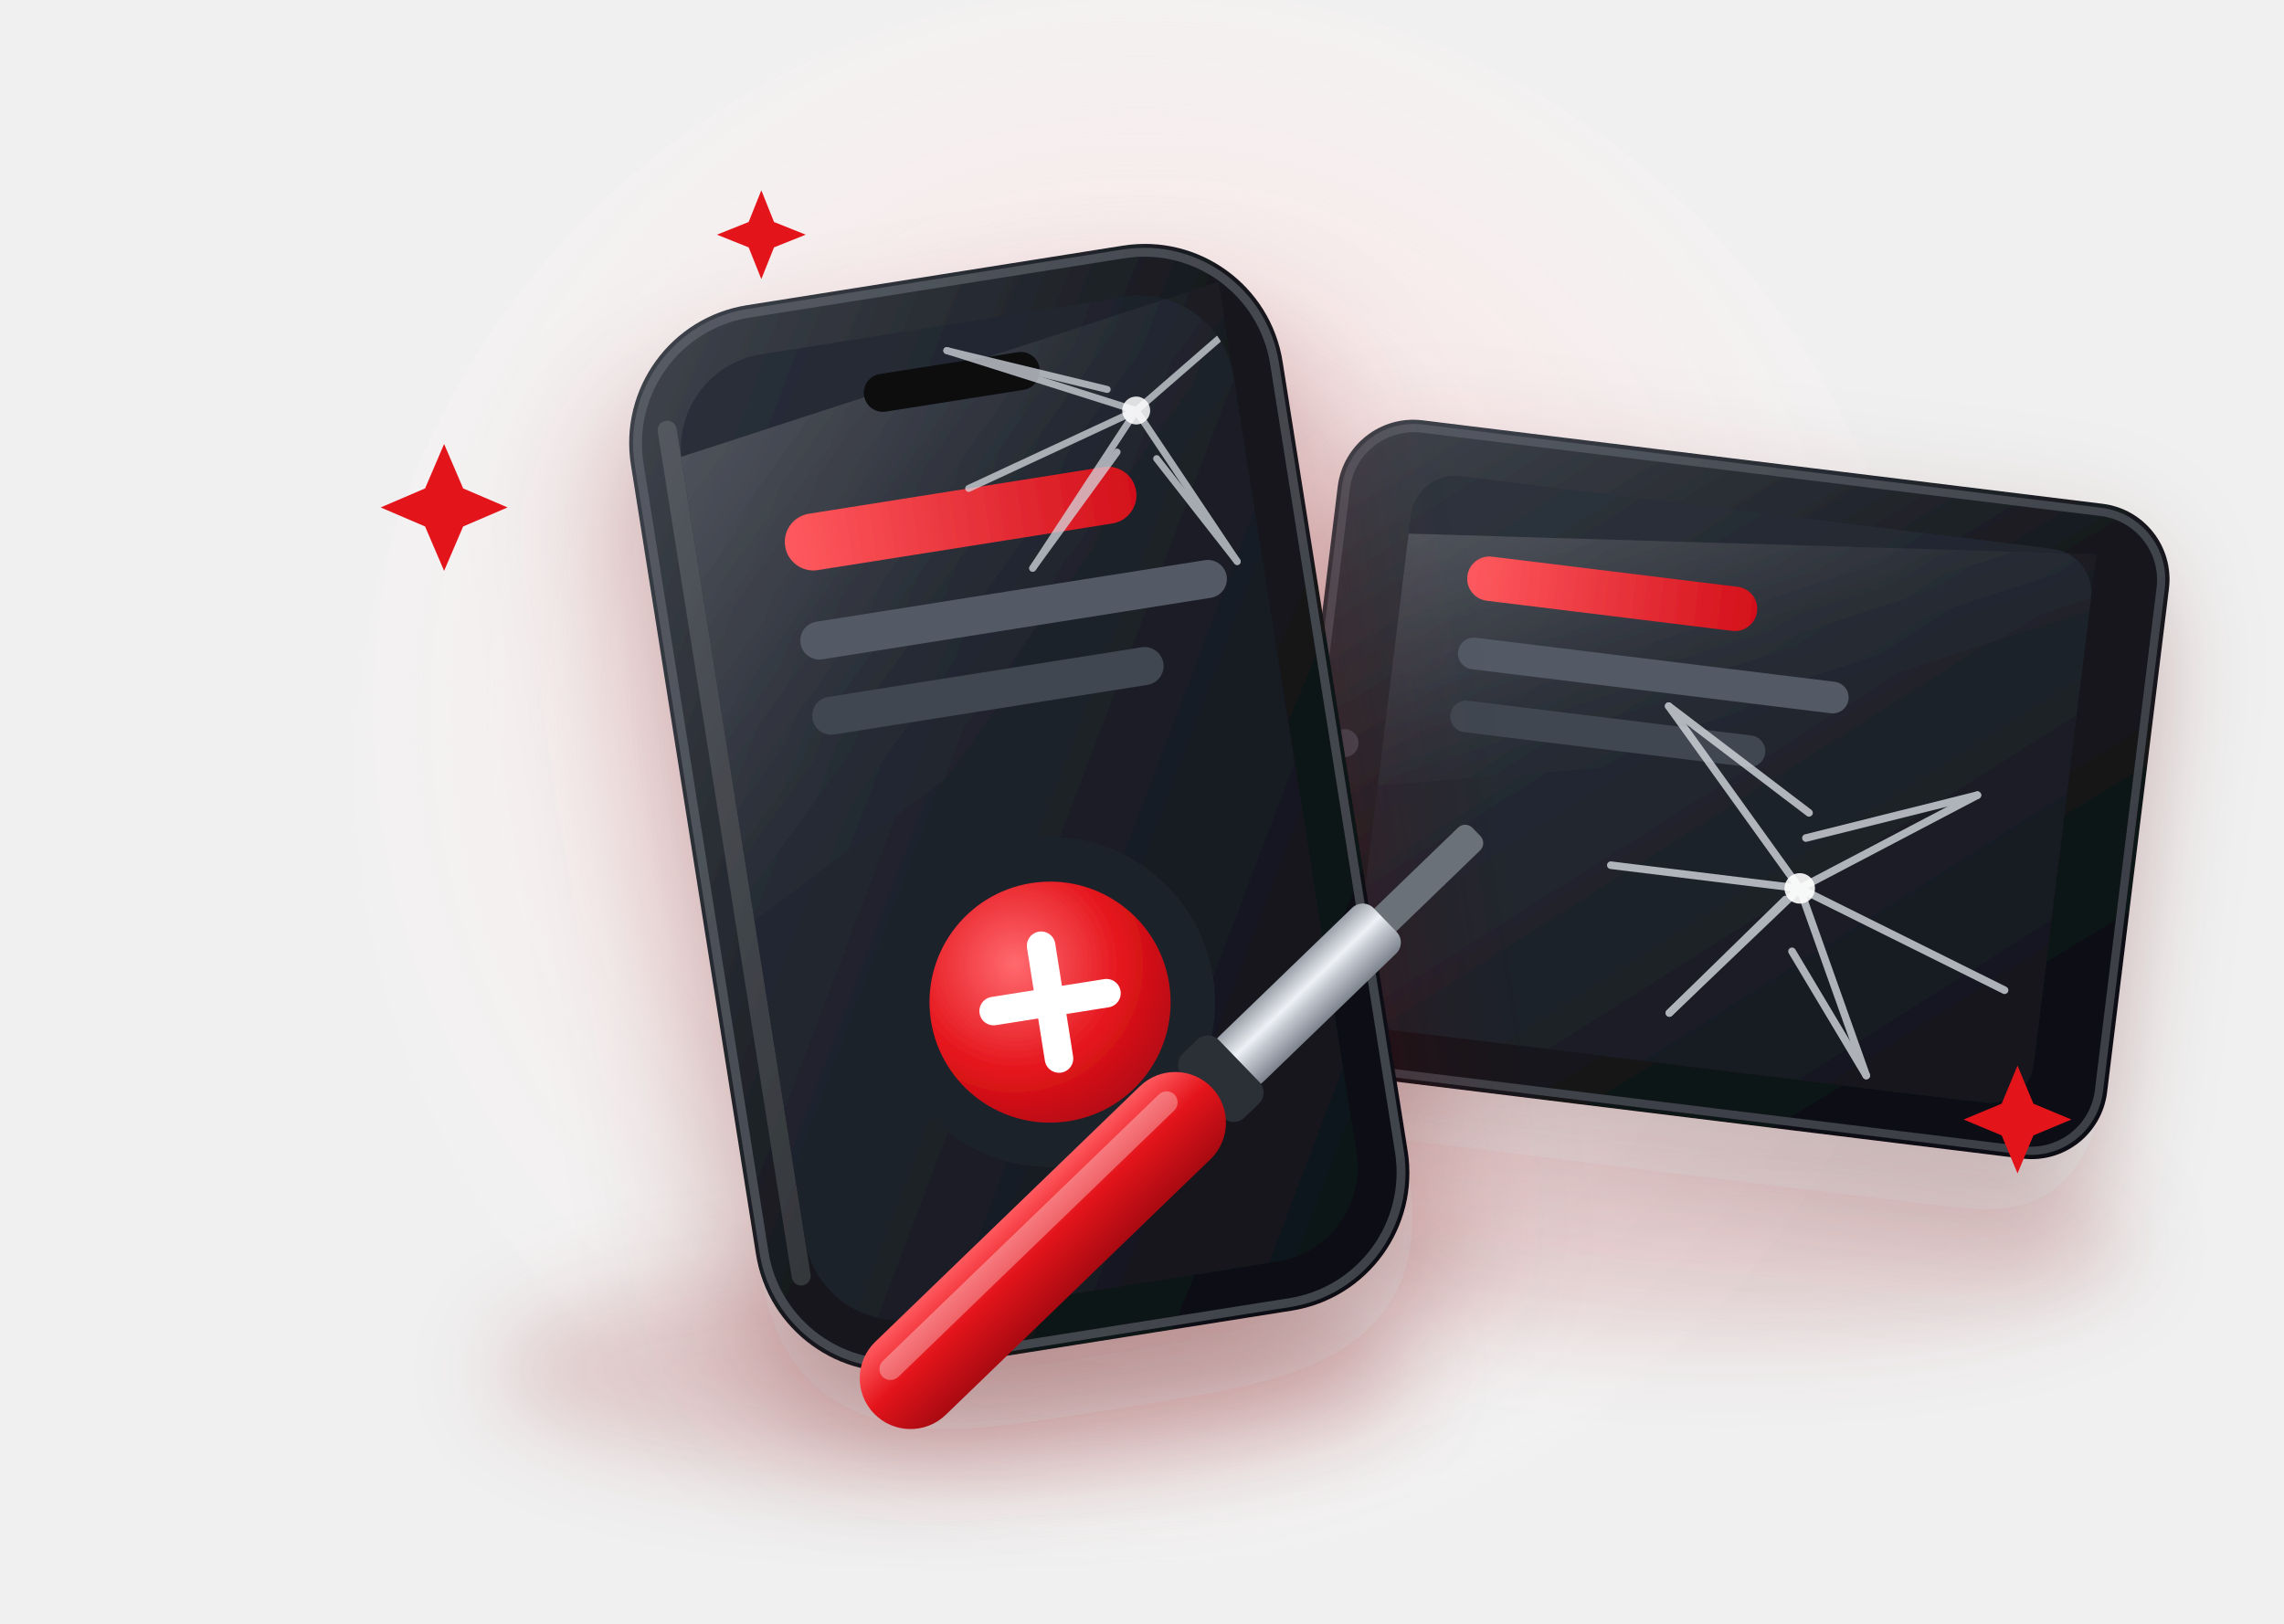
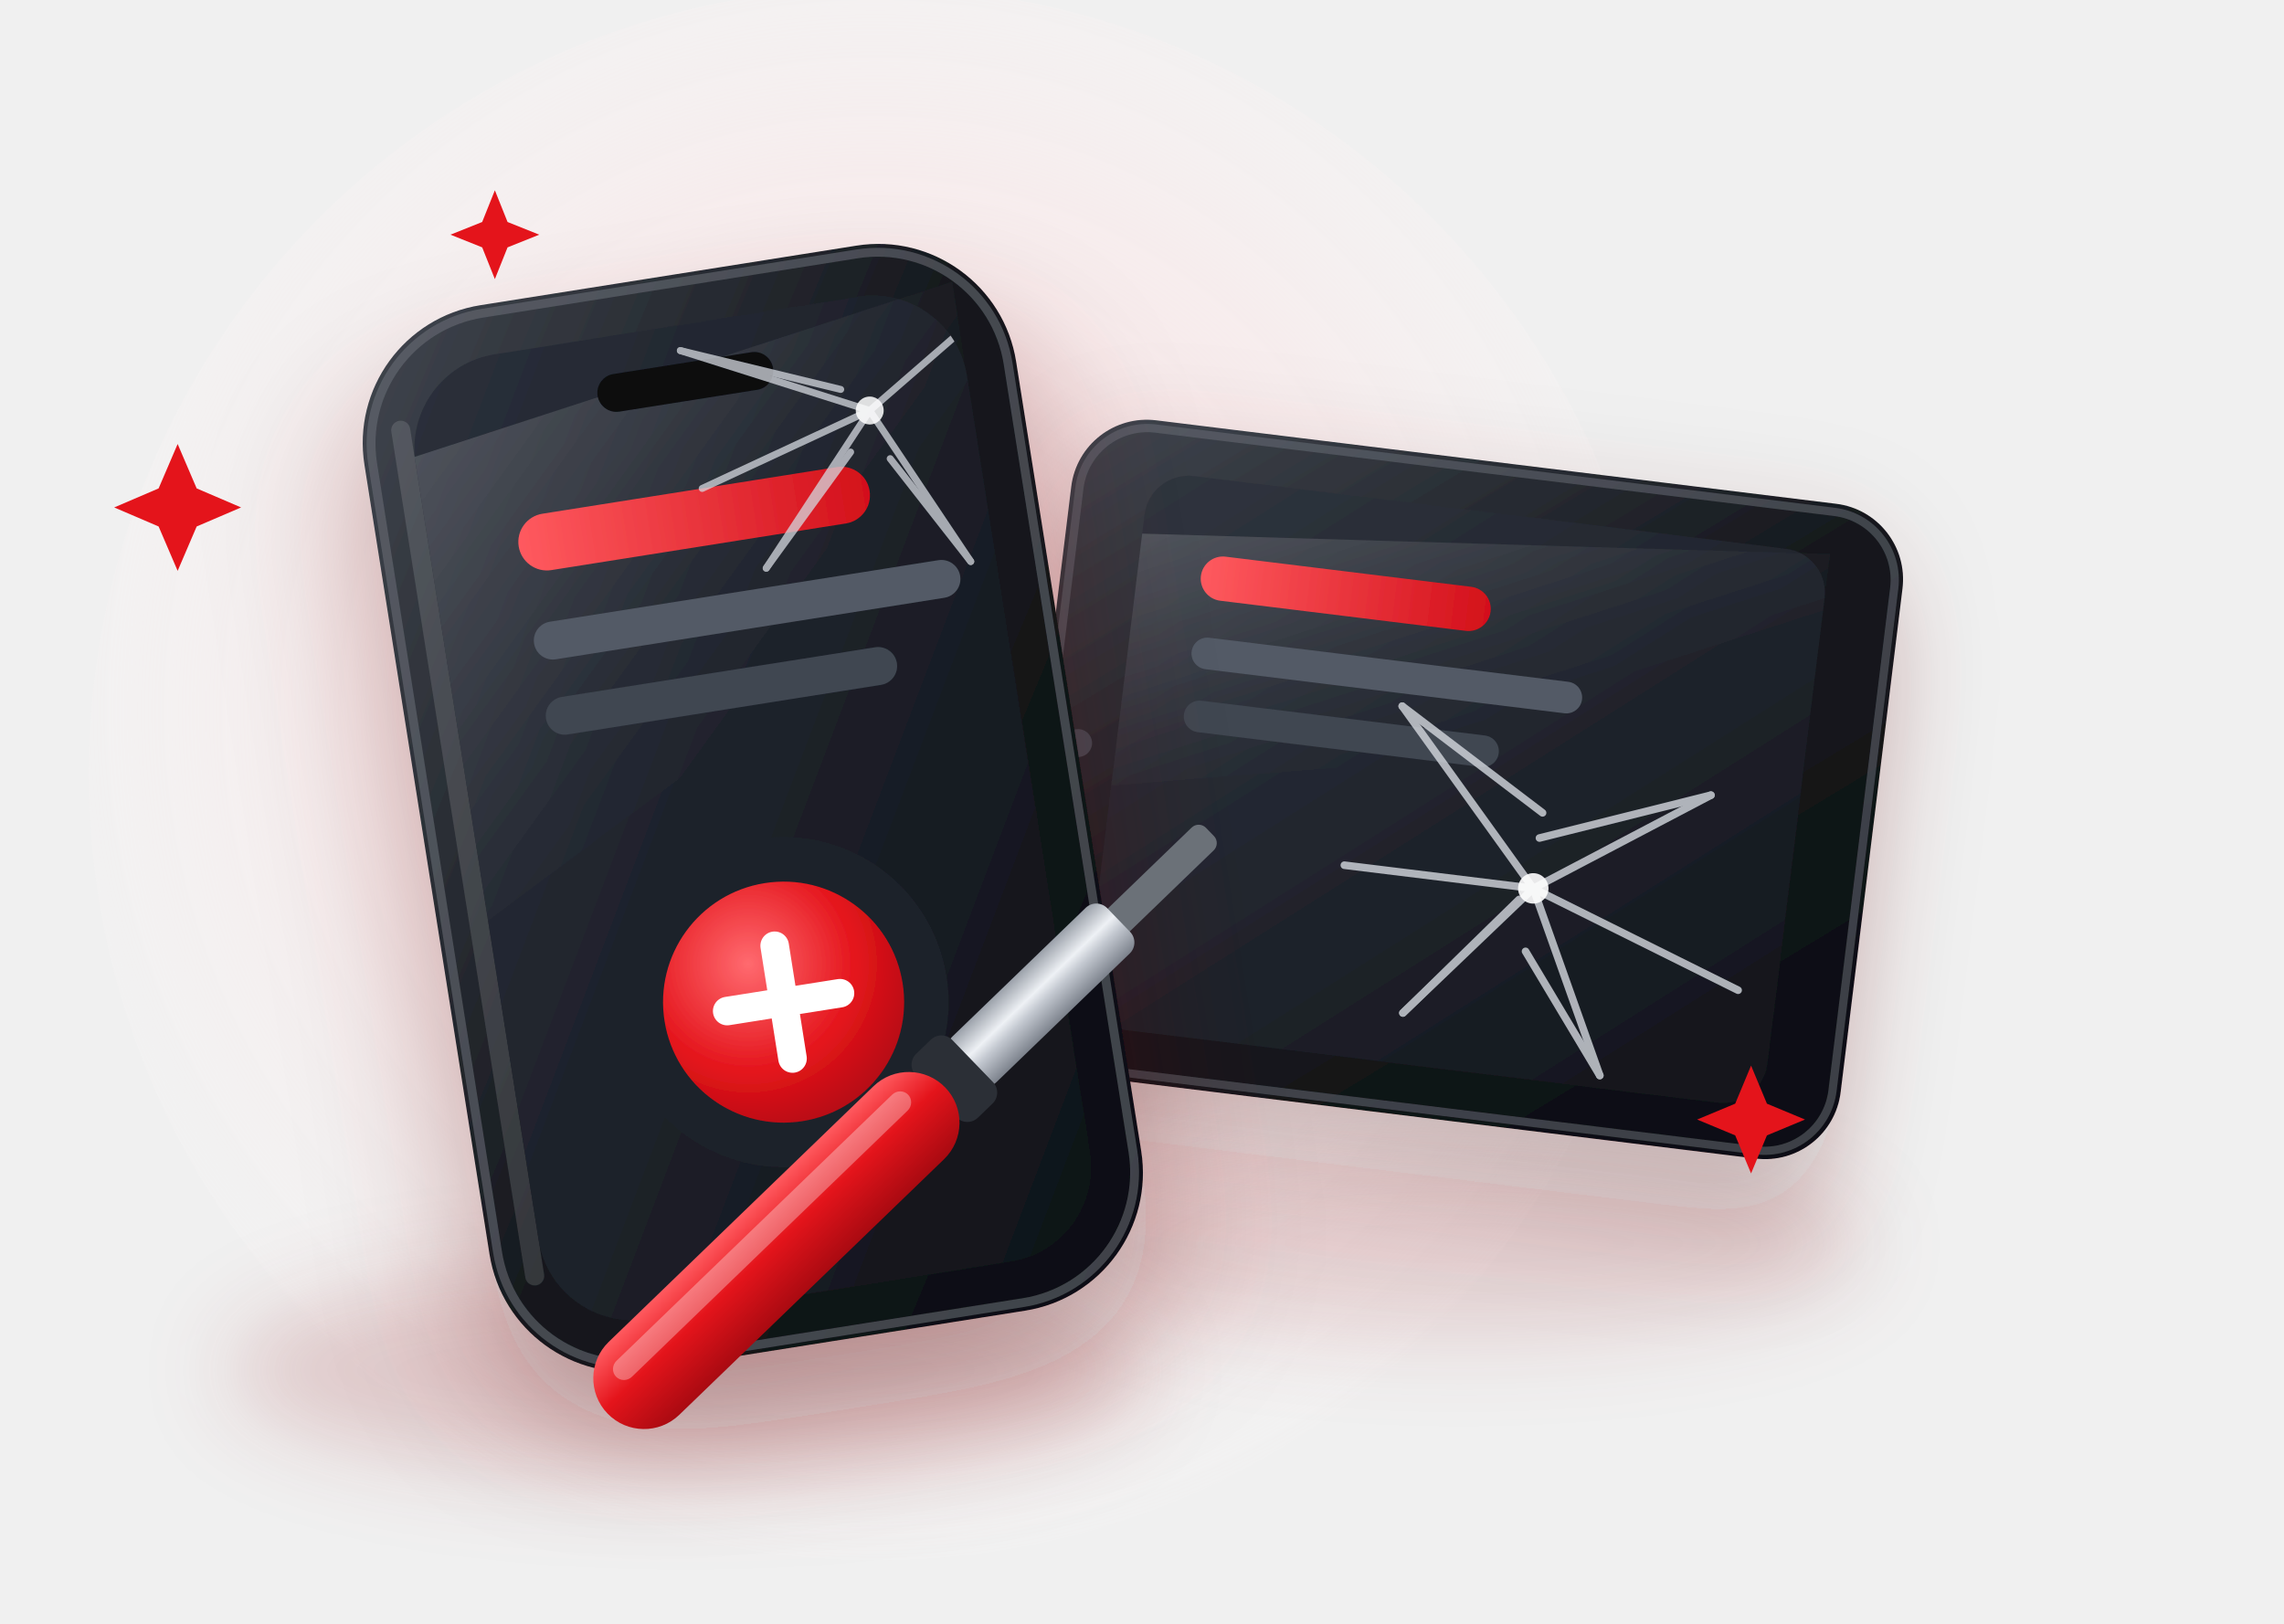
- <svg xmlns="http://www.w3.org/2000/svg" viewBox="0 0 360 256" role="img" aria-label="Reparación de celular y tablet">
+ <svg xmlns="http://www.w3.org/2000/svg" viewBox="42 0 360 256" role="img" aria-label="Reparación de celular y tablet">
  <defs>
    <radialGradient id="mhalo" cx="50%" cy="46%" r="58%">
      <stop offset="0%" stop-color="#ffd9db" stop-opacity="0.9" />
      <stop offset="60%" stop-color="#ffe9ea" stop-opacity="0.42" />
      <stop offset="100%" stop-color="#ffffff" stop-opacity="0" />
    </radialGradient>
    <linearGradient id="mframe" x1="0" y1="0" x2="1" y2="1">
      <stop offset="0%" stop-color="#41464f" />
      <stop offset="48%" stop-color="#16191e" />
      <stop offset="100%" stop-color="#0b0d11" />
    </linearGradient>
    <linearGradient id="mscreen" x1="0" y1="0" x2="1" y2="1">
      <stop offset="0%" stop-color="#2b303b" />
      <stop offset="60%" stop-color="#1a1e26" />
      <stop offset="100%" stop-color="#0f1217" />
    </linearGradient>
    <linearGradient id="tscreen" x1="0" y1="0" x2="1" y2="1">
      <stop offset="0%" stop-color="#30353f" />
      <stop offset="60%" stop-color="#1d2129" />
      <stop offset="100%" stop-color="#11141a" />
    </linearGradient>
    <linearGradient id="mglare" x1="0" y1="0" x2="1" y2="1">
      <stop offset="0%" stop-color="#fff" stop-opacity="0.2" />
      <stop offset="45%" stop-color="#fff" stop-opacity="0.03" />
      <stop offset="60%" stop-color="#fff" stop-opacity="0" />
    </linearGradient>
    <linearGradient id="mredbar" x1="0" y1="0" x2="1" y2="0">
      <stop offset="0%" stop-color="#ff5a5f" />
      <stop offset="100%" stop-color="#d3101a" />
    </linearGradient>
    <radialGradient id="mredbtn" cx="38%" cy="32%" r="75%">
      <stop offset="0%" stop-color="#ff6a6f" />
      <stop offset="60%" stop-color="#e4141b" />
      <stop offset="100%" stop-color="#b00b12" />
    </radialGradient>
    <linearGradient id="mshaft" x1="0" y1="0" x2="1" y2="0">
      <stop offset="0%" stop-color="#9aa0a9" />
      <stop offset="40%" stop-color="#eef1f5" />
      <stop offset="60%" stop-color="#c3c8d0" />
      <stop offset="100%" stop-color="#7c828c" />
    </linearGradient>
    <linearGradient id="mhandle" x1="0" y1="0" x2="1" y2="0">
      <stop offset="0%" stop-color="#ff5a5f" />
      <stop offset="45%" stop-color="#e4141b" />
      <stop offset="100%" stop-color="#a90a11" />
    </linearGradient>
    <filter id="mphone" x="-60%" y="-60%" width="220%" height="220%">
      <feDropShadow dx="0" dy="11" stdDeviation="11" flood-color="#5e1418" flood-opacity="0.34" />
    </filter>
    <filter id="mtab" x="-60%" y="-60%" width="220%" height="220%">
      <feDropShadow dx="0" dy="9" stdDeviation="9" flood-color="#5e1418" flood-opacity="0.28" />
    </filter>
    <filter id="mblur" x="-50%" y="-50%" width="200%" height="200%">
      <feGaussianBlur stdDeviation="7" />
    </filter>
    <clipPath id="phScr">
      <rect x="116" y="52" width="88" height="154" rx="15" />
    </clipPath>
    <style>
      .float-a{animation:floatA 3.6s ease-in-out infinite;transform-box:fill-box;transform-origin:center}
      .float-b{animation:floatB 4.2s ease-in-out infinite;transform-box:fill-box;transform-origin:center}
      .screw{animation:wiggle 2.4s ease-in-out infinite;transform-box:fill-box;transform-origin:50% 12%}
      .pulse{animation:pulse 2.2s ease-in-out infinite;transform-box:fill-box;transform-origin:center}
      .scan{animation:scan 2.8s ease-in-out infinite}
      .spark{animation:spark 2.6s ease-in-out infinite}.spark.b{animation-delay:1.1s}.spark.c{animation-delay:.6s}
      @keyframes floatA{0%,100%{transform:translateY(0)}50%{transform:translateY(-7px)}}
      @keyframes floatB{0%,100%{transform:translateY(-3px)}50%{transform:translateY(6px)}}
      @keyframes wiggle{0%,100%{transform:rotate(-4deg)}50%{transform:rotate(5deg)}}
      @keyframes pulse{0%,100%{transform:scale(1);opacity:1}50%{transform:scale(1.12);opacity:.92}}
      @keyframes scan{0%{transform:translateY(0);opacity:0}15%{opacity:.5}50%{transform:translateY(120px);opacity:.5}65%{opacity:0}100%{opacity:0}}
      @keyframes spark{0%,100%{opacity:0;transform:scale(.4)}45%{opacity:1;transform:scale(1)}}
      @media(prefers-reduced-motion:reduce){.float-a,.float-b,.screw,.pulse,.scan,.spark{animation:none}}
    </style>
  </defs>
  <circle cx="180" cy="122" r="124" fill="url(#mhalo)" />
  <g class="float-b">
    <ellipse cx="272" cy="196" rx="64" ry="15" fill="#9a2a2f" opacity="0.16" filter="url(#mblur)" />
    <g transform="rotate(7 268 120)" filter="url(#mtab)">
      <rect x="206" y="72" width="132" height="104" rx="12" fill="url(#mframe)" />
      <rect x="207.3" y="73.3" width="129.4" height="101.4" rx="10.8" fill="none" stroke="#6b7079" stroke-width="1.3" opacity="0.5" />
      <rect x="218" y="80" width="108" height="88" rx="7" fill="url(#tscreen)" />
      <path d="M218 90 L326 80 L326 108 L218 130 Z" fill="url(#mglare)" />
      <circle cx="212" cy="124" r="2.2" fill="#454b56" />
      <rect x="228" y="92" width="46" height="7" rx="3.5" fill="url(#mredbar)" />
      <rect x="228" y="105" width="62" height="5" rx="2.5" fill="#535a66" />
      <rect x="228" y="115" width="50" height="5" rx="2.5" fill="#3f4651" />
      <g stroke="#d4d8df" stroke-width="1.2" fill="none" stroke-linecap="round" opacity="0.8">
        <path d="M286 138 L262 112 M286 138 L312 120 M286 138 L320 150 M286 138 L300 166 M286 138 L268 160 M286 138 L256 138" />
        <path d="M262 112 L286 126 M312 120 L286 130 M300 166 L286 148 M268 160 L284 140" />
      </g>
      <circle cx="286" cy="138" r="2.4" fill="#fff" opacity="0.9" />
    </g>
  </g>
  <g class="float-a">
    <ellipse cx="150" cy="216" rx="72" ry="17" fill="#9a2a2f" opacity="0.2" filter="url(#mblur)" />
    <g transform="rotate(-9 150 124)" filter="url(#mphone)">
      <rect x="108" y="44" width="104" height="170" rx="22" fill="url(#mframe)" />
      <rect x="109.3" y="45.3" width="101.4" height="167.4" rx="20.8" fill="none" stroke="#6b7079" stroke-width="1.4" opacity="0.55" />
      <rect x="113" y="60" width="3" height="138" rx="1.5" fill="#fff" opacity="0.13" />
      <rect x="116" y="52" width="88" height="154" rx="15" fill="url(#mscreen)" />
      <g clip-path="url(#phScr)">
        <rect class="scan" x="116" y="52" width="88" height="22" fill="#ff5a5f" opacity="0" />
      </g>
      <path d="M116 66 L204 52 L204 94 L116 140 Z" fill="url(#mglare)" />
      <rect x="146" y="58" width="28" height="6" rx="3" fill="#0a0c10" />
      <rect x="130" y="78" width="56" height="9" rx="4.5" fill="url(#mredbar)" />
      <rect x="130" y="95" width="68" height="6" rx="3" fill="#535a66" />
      <rect x="130" y="107" width="56" height="6" rx="3" fill="#3f4651" />
      <g clip-path="url(#phScr)" stroke="#d4d8df" stroke-width="1.1" fill="none" stroke-linecap="round" opacity="0.75">
        <path d="M188 70 L160 56 M188 70 L204 60 M188 70 L200 96 M188 70 L168 92 M188 70 L160 78" />
        <path d="M160 56 L184 66 M200 96 L190 78 M168 92 L184 76" />
      </g>
      <circle cx="188" cy="70" r="2.2" fill="#fff" opacity="0.85" />
      <g class="pulse">
        <circle cx="160" cy="160" r="26" fill="#1d222b" />
        <circle cx="160" cy="160" r="19" fill="url(#mredbtn)" />
        <path d="M160 151v18 M151 160h18" stroke="#fff" stroke-width="4.5" stroke-linecap="round" />
      </g>
    </g>
  </g>
  <g class="screw" transform="rotate(46 196 168)">
    <rect x="192.5" y="116" width="5" height="22" rx="1.6" fill="#6b7178" />
    <rect x="190" y="136" width="10" height="34" rx="2.4" fill="url(#mshaft)" />
    <rect x="188" y="168" width="14" height="8" rx="2.4" fill="#2b2f36" />
    <rect x="187" y="174" width="16" height="74" rx="8" fill="url(#mhandle)" />
    <rect x="190" y="179" width="3.5" height="64" rx="1.8" fill="#fff" opacity="0.32" />
  </g>
  <g fill="#e4141b">
    <path class="spark" d="M70 70l3 7 7 3-7 3-3 7-3-7-7-3 7-3z" />
    <path class="spark b" d="M318 168l2.5 6 6 2.5-6 2.5-2.5 6-2.5-6-6-2.5 6-2.5z" />
    <path class="spark c" d="M120 30l2 5 5 2-5 2-2 5-2-5-5-2 5-2z" />
  </g>
</svg>
